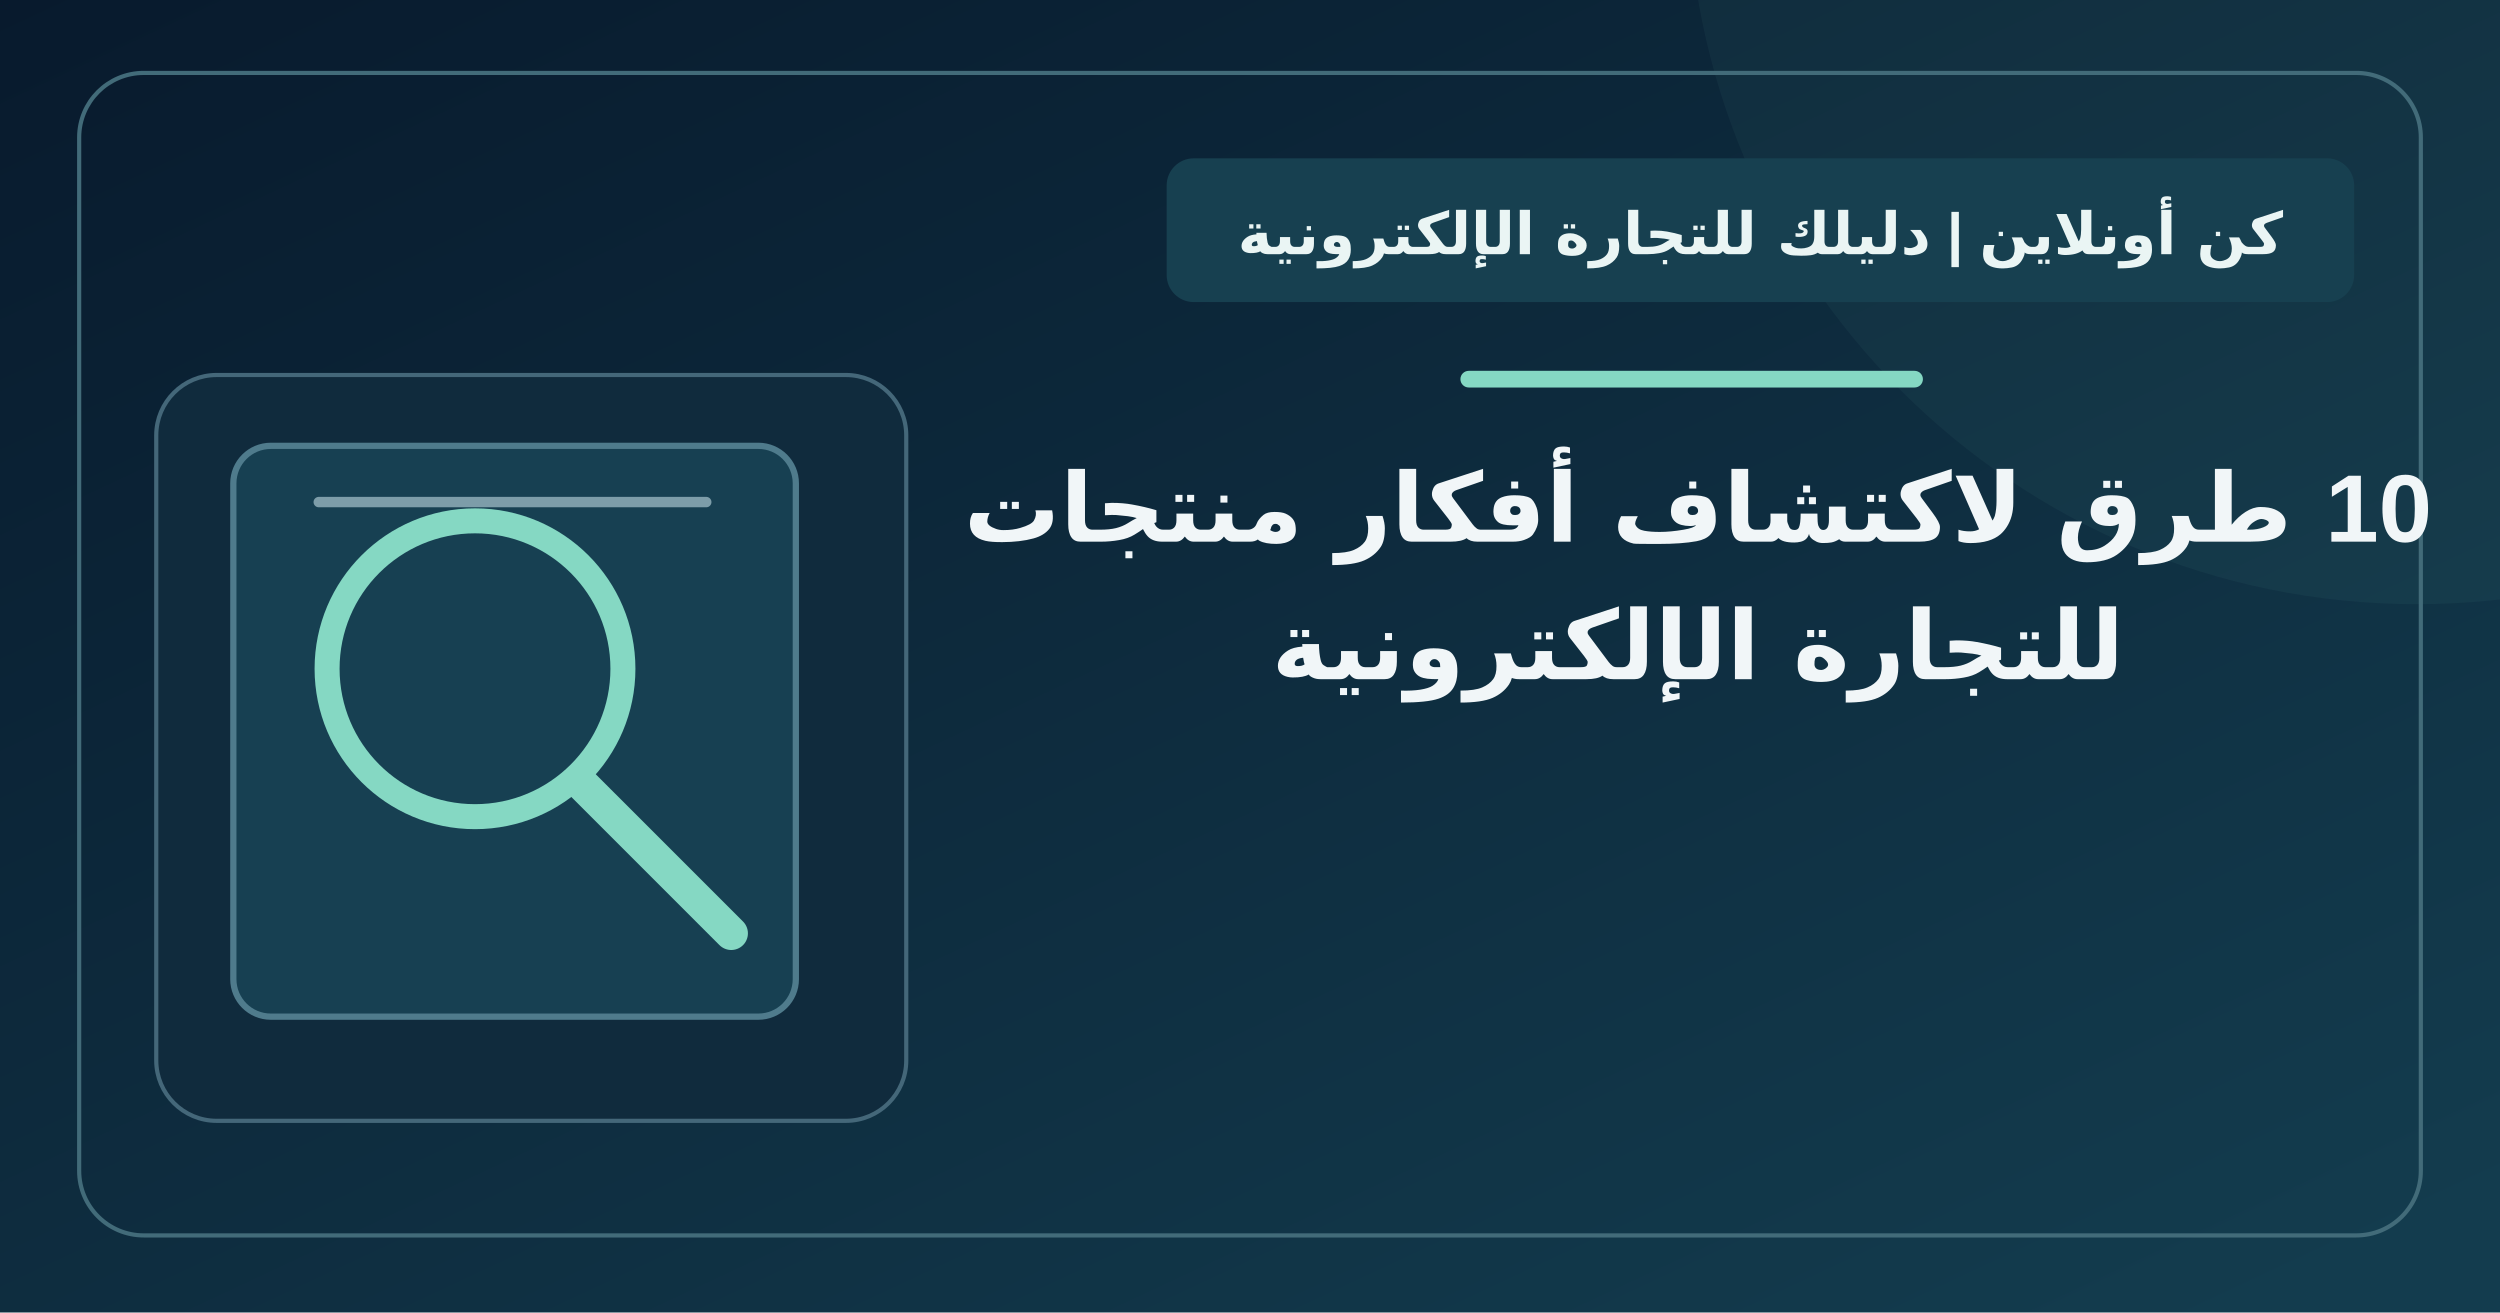
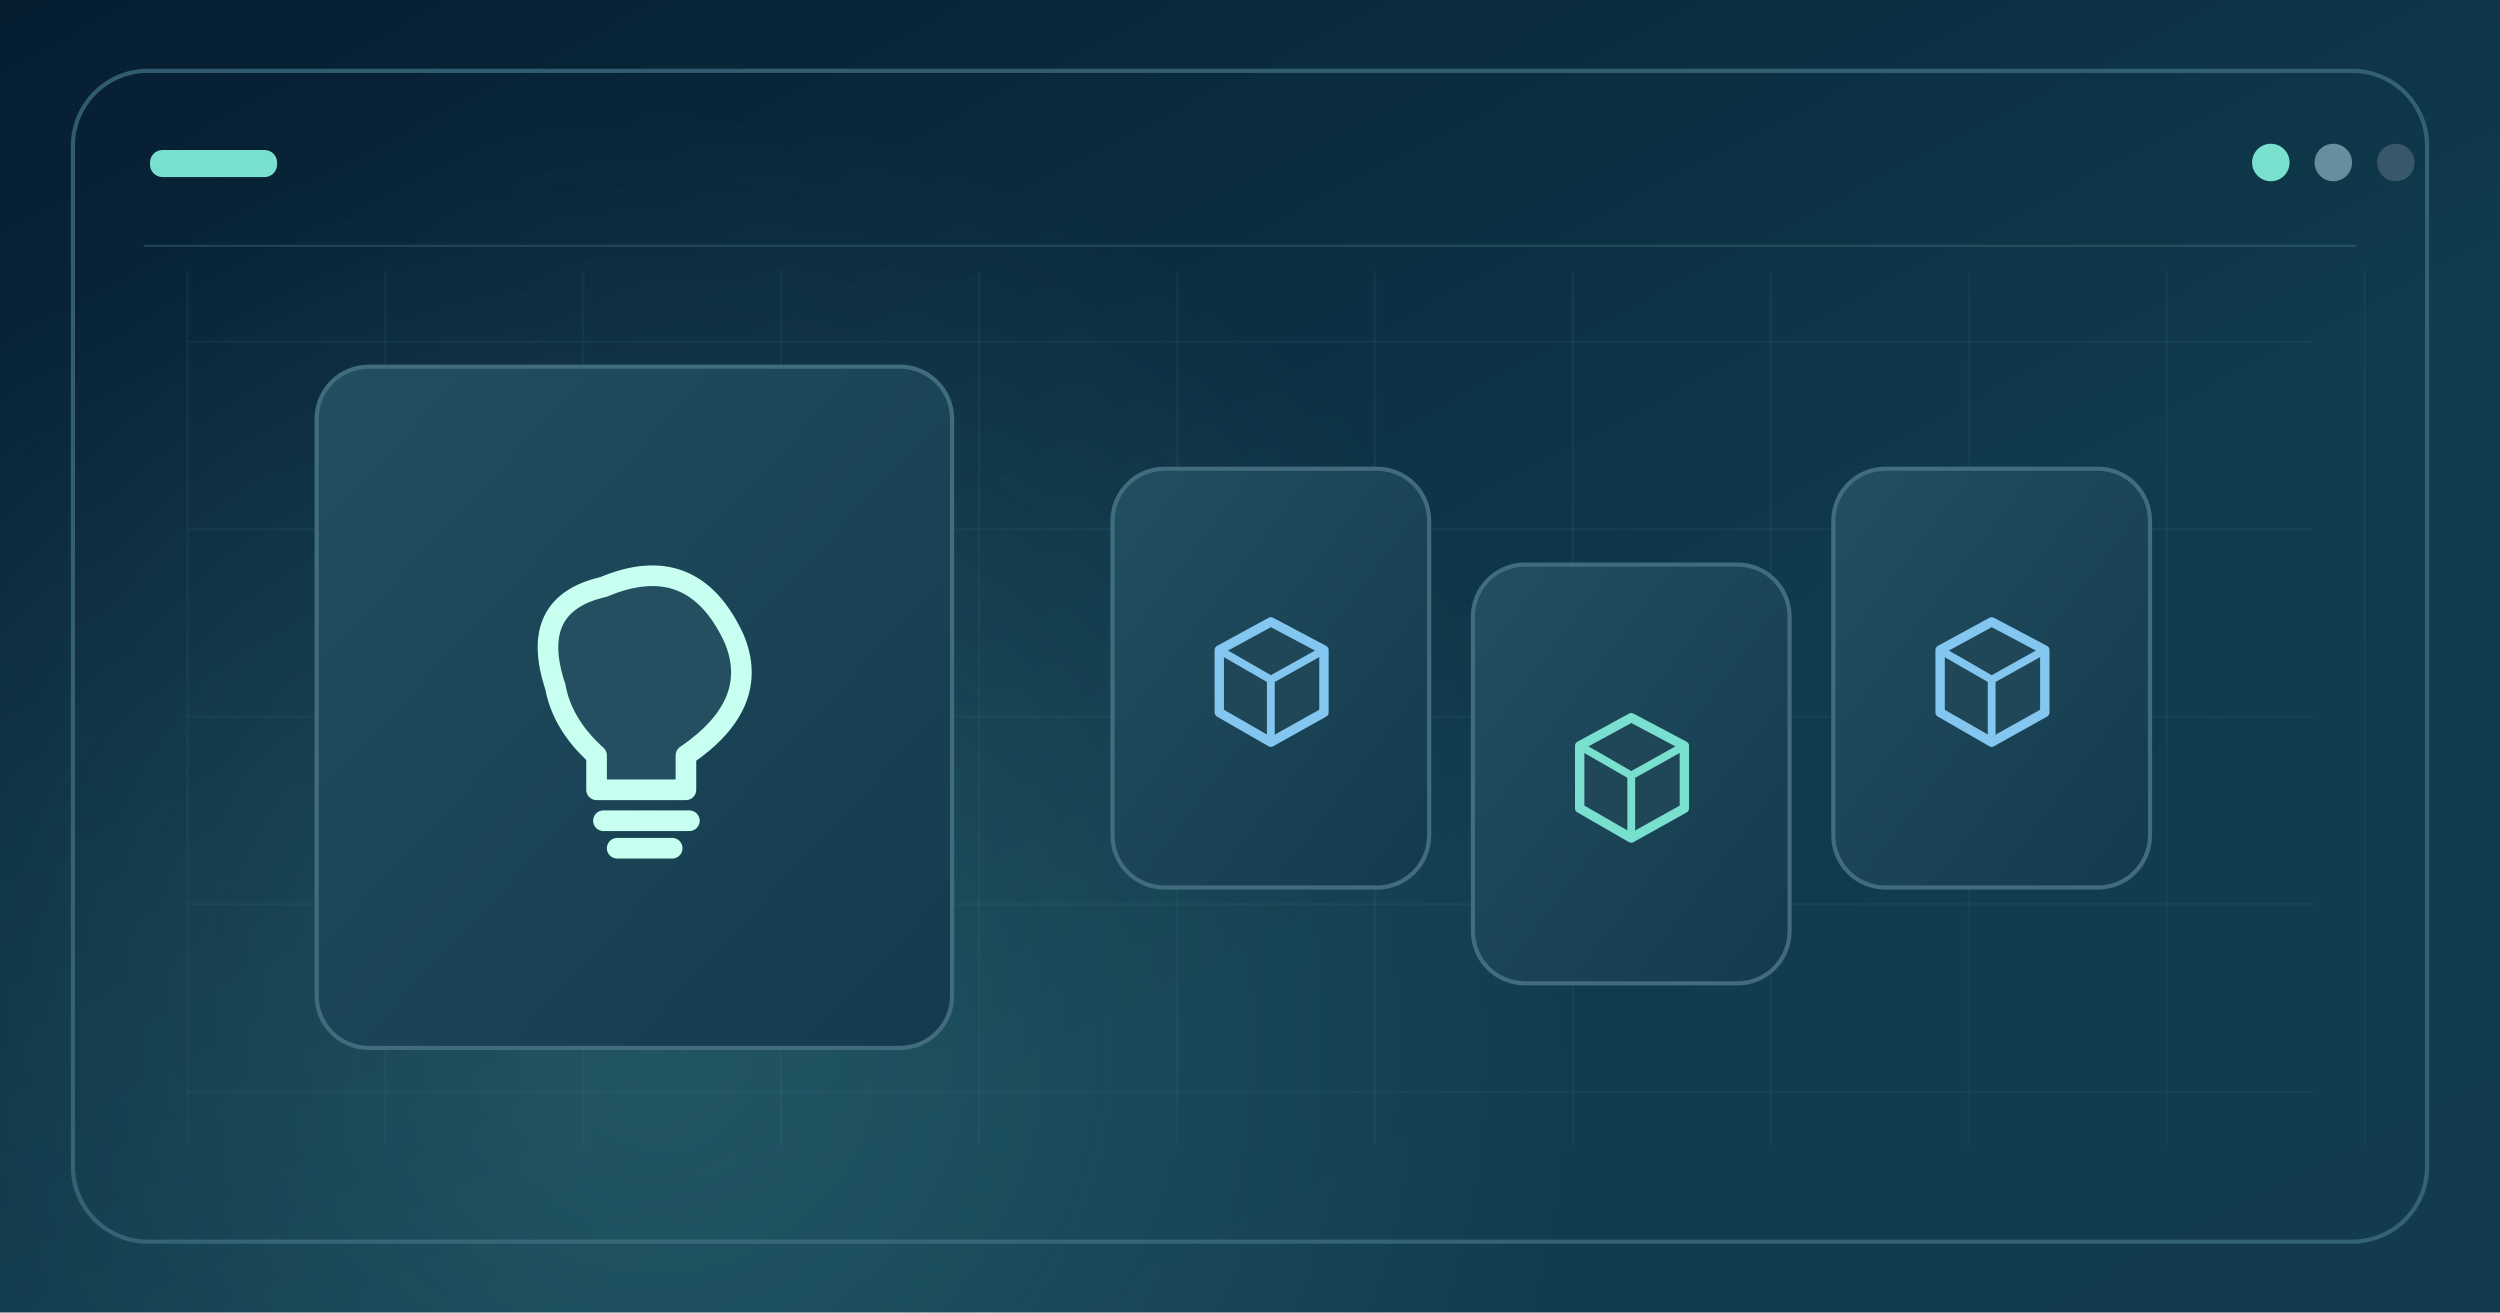
<svg xmlns="http://www.w3.org/2000/svg" width="1200" height="630" viewBox="0 0 1200 630" role="img" aria-labelledby="title desc">
  <defs>
-     <linearGradient id="g" x2=".9" y2="1">
-       <stop stop-color="#081a2d" />
-       <stop offset="1" stop-color="#133c4e" />
+     <linearGradient id="back" x1="0" y1="0" x2="1" y2="1">
+       <stop stop-color="#061d30" />
+       <stop offset=".62" stop-color="#103b4e" />
+       <stop offset="1" stop-color="#123b50" />
    </linearGradient>
+     <linearGradient id="glass" x1="0" y1="0" x2="1" y2="1">
+       <stop stop-color="#214f61" />
+       <stop offset="1" stop-color="#143a4d" />
+     </linearGradient>
+     <radialGradient id="bloom">
+       <stop stop-color="#79dfcf" stop-opacity=".18" />
+       <stop offset="1" stop-color="#79dfcf" stop-opacity="0" />
+     </radialGradient>
  </defs>
-   <rect width="1200" height="630" fill="url(#g)" />
-   <circle cx="1160" cy="-60" r="350" fill="#85d8c3" opacity=".05" />
-   <rect x="38" y="35" width="1124" height="558" rx="31" fill="none" stroke="#426b79" stroke-width="2" />
-   <rect x="75" y="180" width="360" height="358" rx="29" fill="#102b3d" stroke="#446779" stroke-width="2" />
-   <rect x="112" y="214" width="270" height="274" rx="18" fill="#174052" stroke="#4f7b8c" stroke-width="3" />
-   <circle cx="228" cy="321" r="71" stroke="#85d8c3" stroke-width="12" fill="none" />
-   <path d="M278 375 L351 448" stroke="#85d8c3" stroke-width="16" stroke-linecap="round" fill="none" />
-   <path d="M153 241 L339 241" stroke="#7d9da9" stroke-width="5" stroke-linecap="round" fill="none" />
-   <rect x="560" y="76" width="570" height="69" rx="13" fill="#174050" />
-   <text x="845" y="122" text-anchor="middle" direction="rtl" font-family="Cairo,Tajawal,Arial,sans-serif" font-weight="700" font-size="28" fill="#eaf5f4">كن أونلاين | دليلك للتجارة الإلكترونية</text>
-   <rect x="701" y="178" width="222" height="8" rx="4" fill="#85d8c3" />
-   <text x="815" y="260" text-anchor="middle" direction="rtl" font-family="Cairo,Tajawal,Arial,sans-serif" font-weight="700" font-size="46" fill="#f1f6f8">10 طرق لاكتشاف أفكار منتجات</text>
-   <text x="815" y="326" text-anchor="middle" direction="rtl" font-family="Cairo,Tajawal,Arial,sans-serif" font-weight="700" font-size="46" fill="#f1f6f8">للتجارة الإلكترونية</text>
+   <rect width="1200" height="630" fill="url(#back)" />
+   <circle cx="313" cy="501" r="450" fill="url(#bloom)" />
+   <rect x="35" y="34" width="1130" height="562" rx="36" fill="none" stroke="#3f6f81" stroke-width="2" opacity=".75" />
+   <path d="M69 118H1131" stroke="#4c7f8b" stroke-width="1" opacity=".34" />
+   <rect x="72" y="72" width="61" height="13" rx="6" fill="#79dfcf" />
+   <circle cx="1090" cy="78" r="9" fill="#79dfcf" />
+   <circle cx="1120" cy="78" r="9" fill="#668e9d" />
+   <circle cx="1150" cy="78" r="9" fill="#38576b" />
+   <g stroke="#508396" stroke-opacity=".10" stroke-width="1">
+     <path d="M90 130V550" />
+     <path d="M185 130V550" />
+     <path d="M280 130V550" />
+     <path d="M375 130V550" />
+     <path d="M470 130V550" />
+     <path d="M565 130V550" />
+     <path d="M660 130V550" />
+     <path d="M755 130V550" />
+     <path d="M850 130V550" />
+     <path d="M945 130V550" />
+     <path d="M1040 130V550" />
+     <path d="M1135 130V550" />
+     <path d="M90 164H1110" />
+     <path d="M90 254H1110" />
+     <path d="M90 344H1110" />
+     <path d="M90 434H1110" />
+     <path d="M90 524H1110" />
+   </g>
+   <rect x="152" y="176" width="305" height="327" rx="25" fill="url(#glass)" stroke="#416c7d" stroke-width="2" />
+   <g transform="translate(222 257) scale(1.65)">
+     <path d="M27 44Q19 20 41 15Q67 4 79 30Q87 49 65 64V74H39V64Q29 55 27 44ZM41 83H66" fill="#244f60" stroke="#c7fff0" stroke-width="6" stroke-linecap="round" stroke-linejoin="round" />
+     <path d="M45 91H61" fill="none" stroke="#c7fff0" stroke-width="6" stroke-linecap="round" stroke-linejoin="round" />
+   </g>
+   <rect x="534" y="225" width="152" height="201" rx="25" fill="url(#glass)" stroke="#416c7d" stroke-width="2" />
+   <g transform="translate(572.5 288) scale(0.75)">
+     <path d="M17 32L50 14L84 32V72L50 91L17 72Z" fill="#204757" stroke="#83c6f0" stroke-width="6" stroke-linecap="round" stroke-linejoin="round" />
+     <path d="M17 32L50 51L84 32M50 51V91" fill="none" stroke="#83c6f0" stroke-width="5" stroke-linecap="round" stroke-linejoin="round" />
+   </g>
+   <rect x="707" y="271" width="152" height="201" rx="25" fill="url(#glass)" stroke="#416c7d" stroke-width="2" />
+   <g transform="translate(745.5 334) scale(0.75)">
+     <path d="M17 32L50 14L84 32V72L50 91L17 72Z" fill="#204757" stroke="#79dfcf" stroke-width="6" stroke-linecap="round" stroke-linejoin="round" />
+     <path d="M17 32L50 51L84 32M50 51V91" fill="none" stroke="#79dfcf" stroke-width="5" stroke-linecap="round" stroke-linejoin="round" />
+   </g>
+   <rect x="880" y="225" width="152" height="201" rx="25" fill="url(#glass)" stroke="#416c7d" stroke-width="2" />
+   <g transform="translate(918.5 288) scale(0.75)">
+     <path d="M17 32L50 14L84 32V72L50 91L17 72Z" fill="#204757" stroke="#83c6f0" stroke-width="6" stroke-linecap="round" stroke-linejoin="round" />
+     <path d="M17 32L50 51L84 32M50 51V91" fill="none" stroke="#83c6f0" stroke-width="5" stroke-linecap="round" stroke-linejoin="round" />
+   </g>
</svg>
